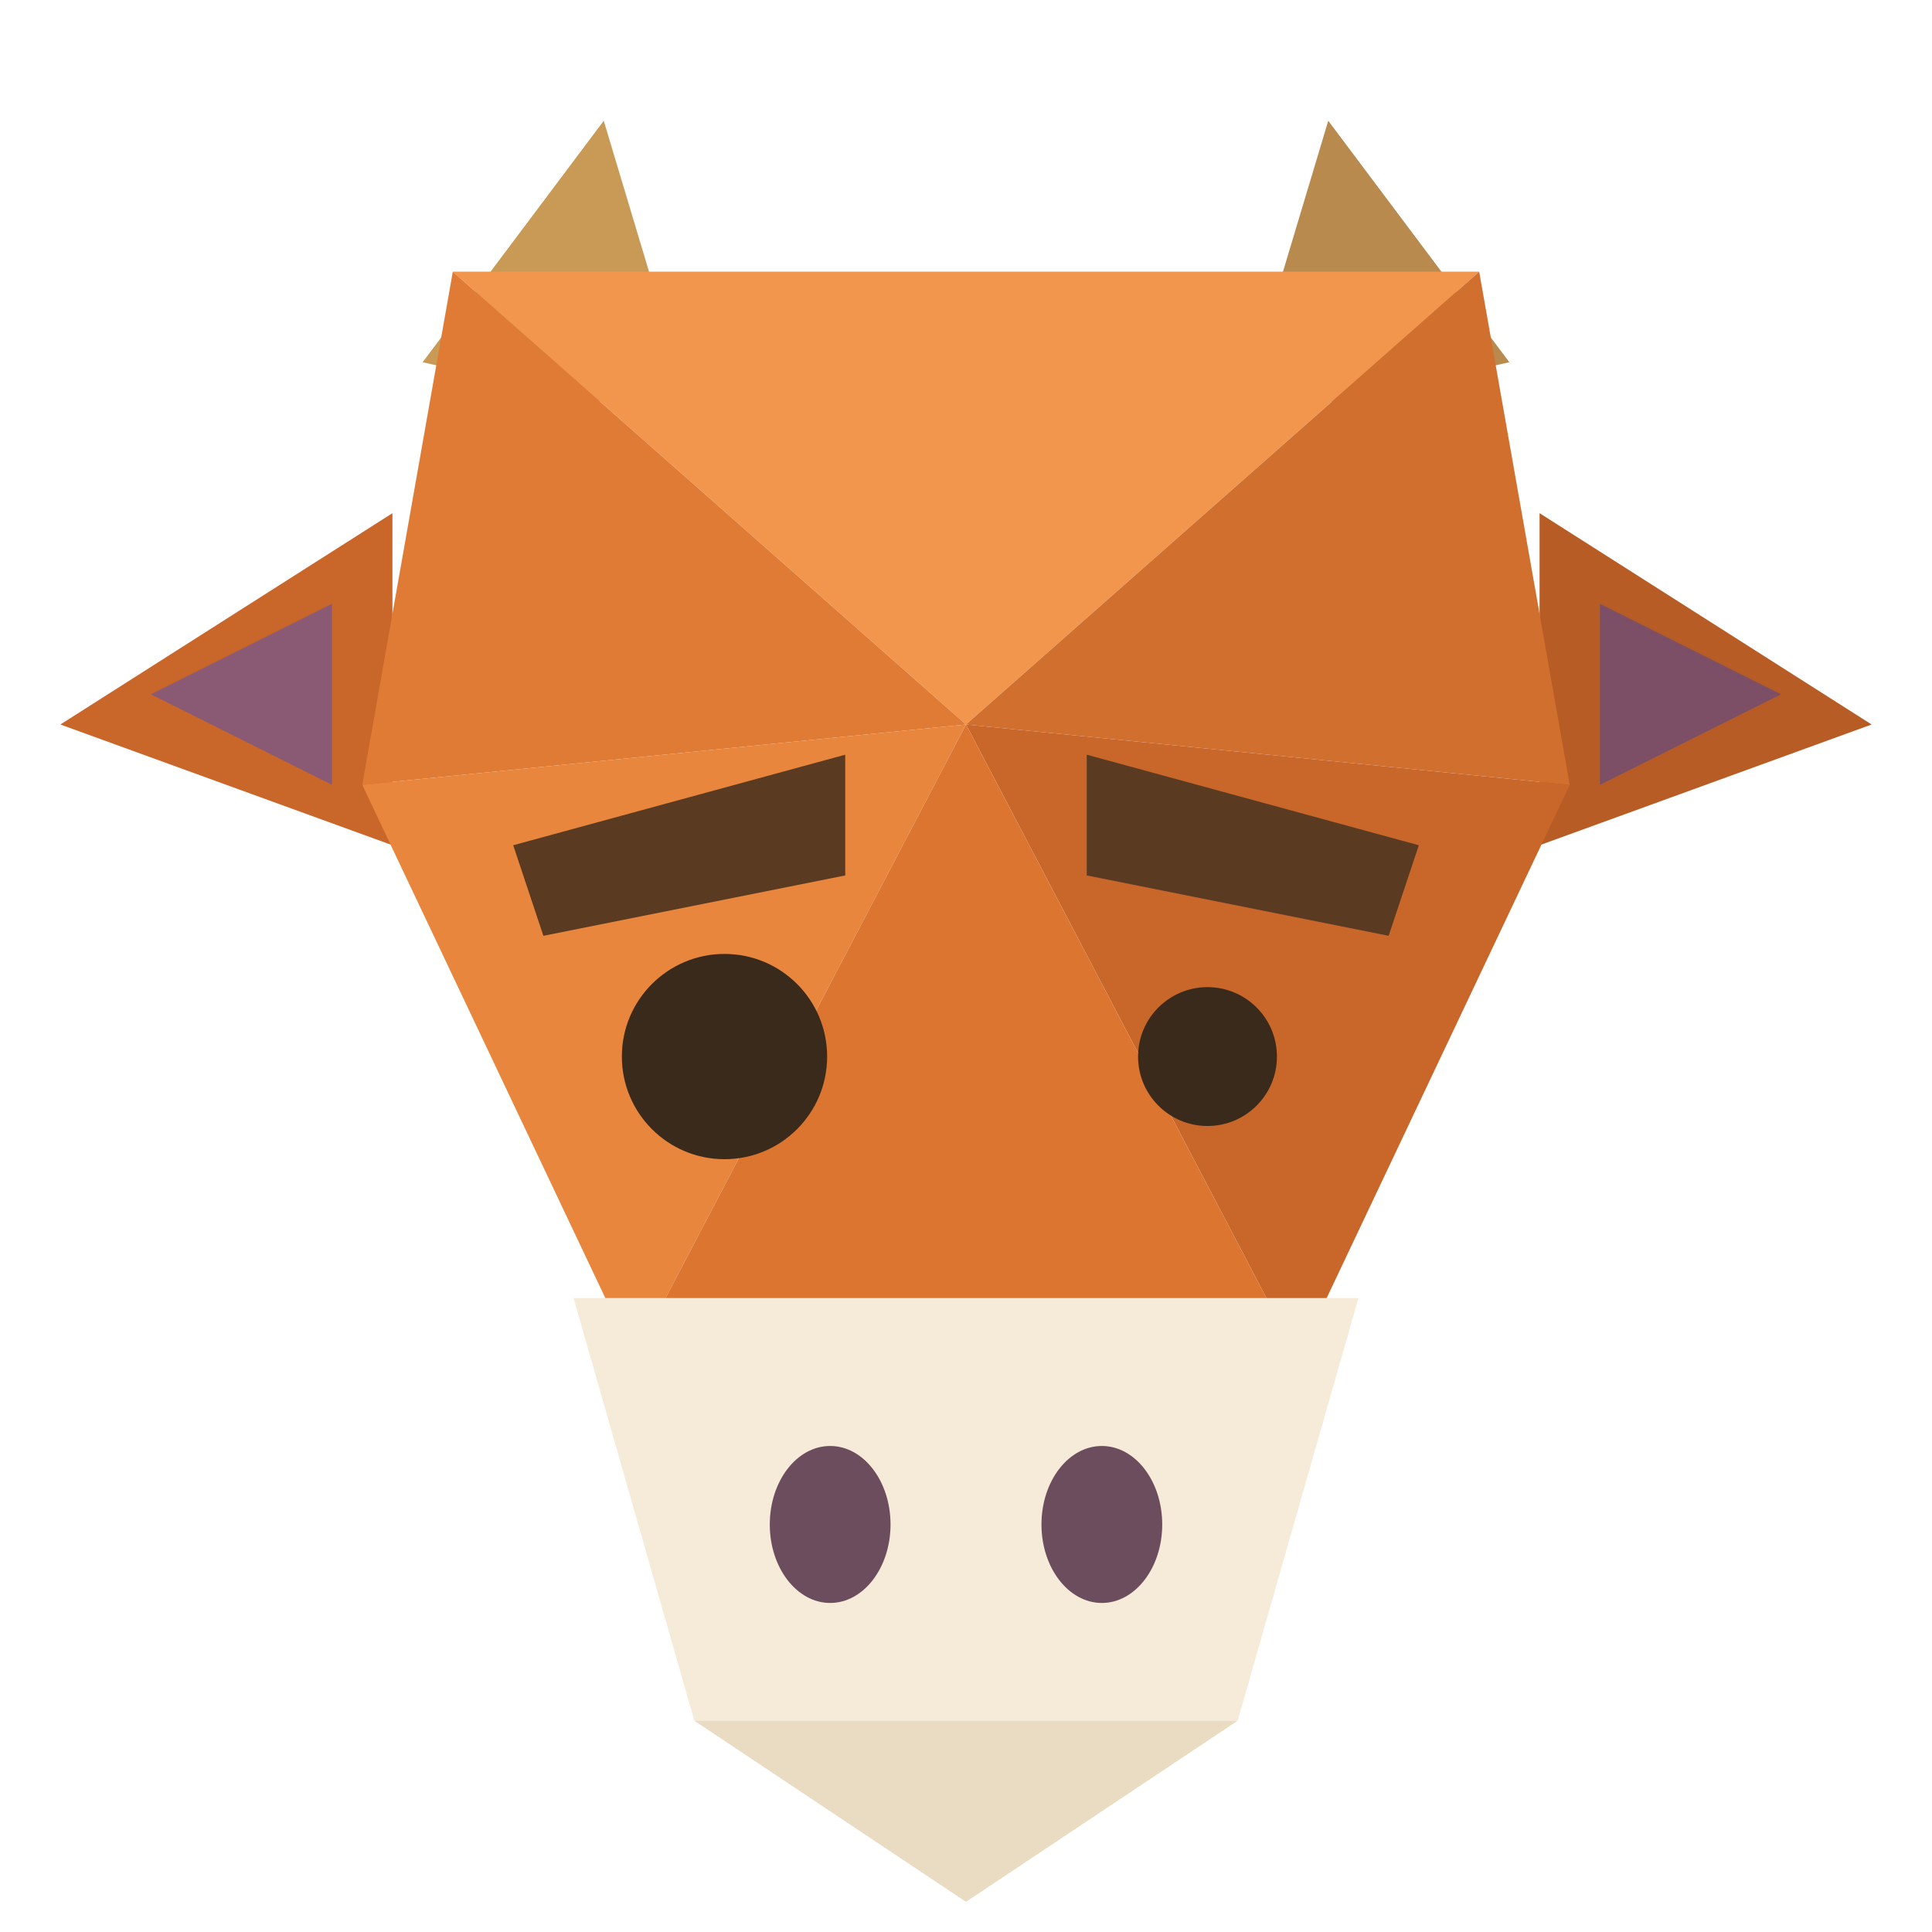
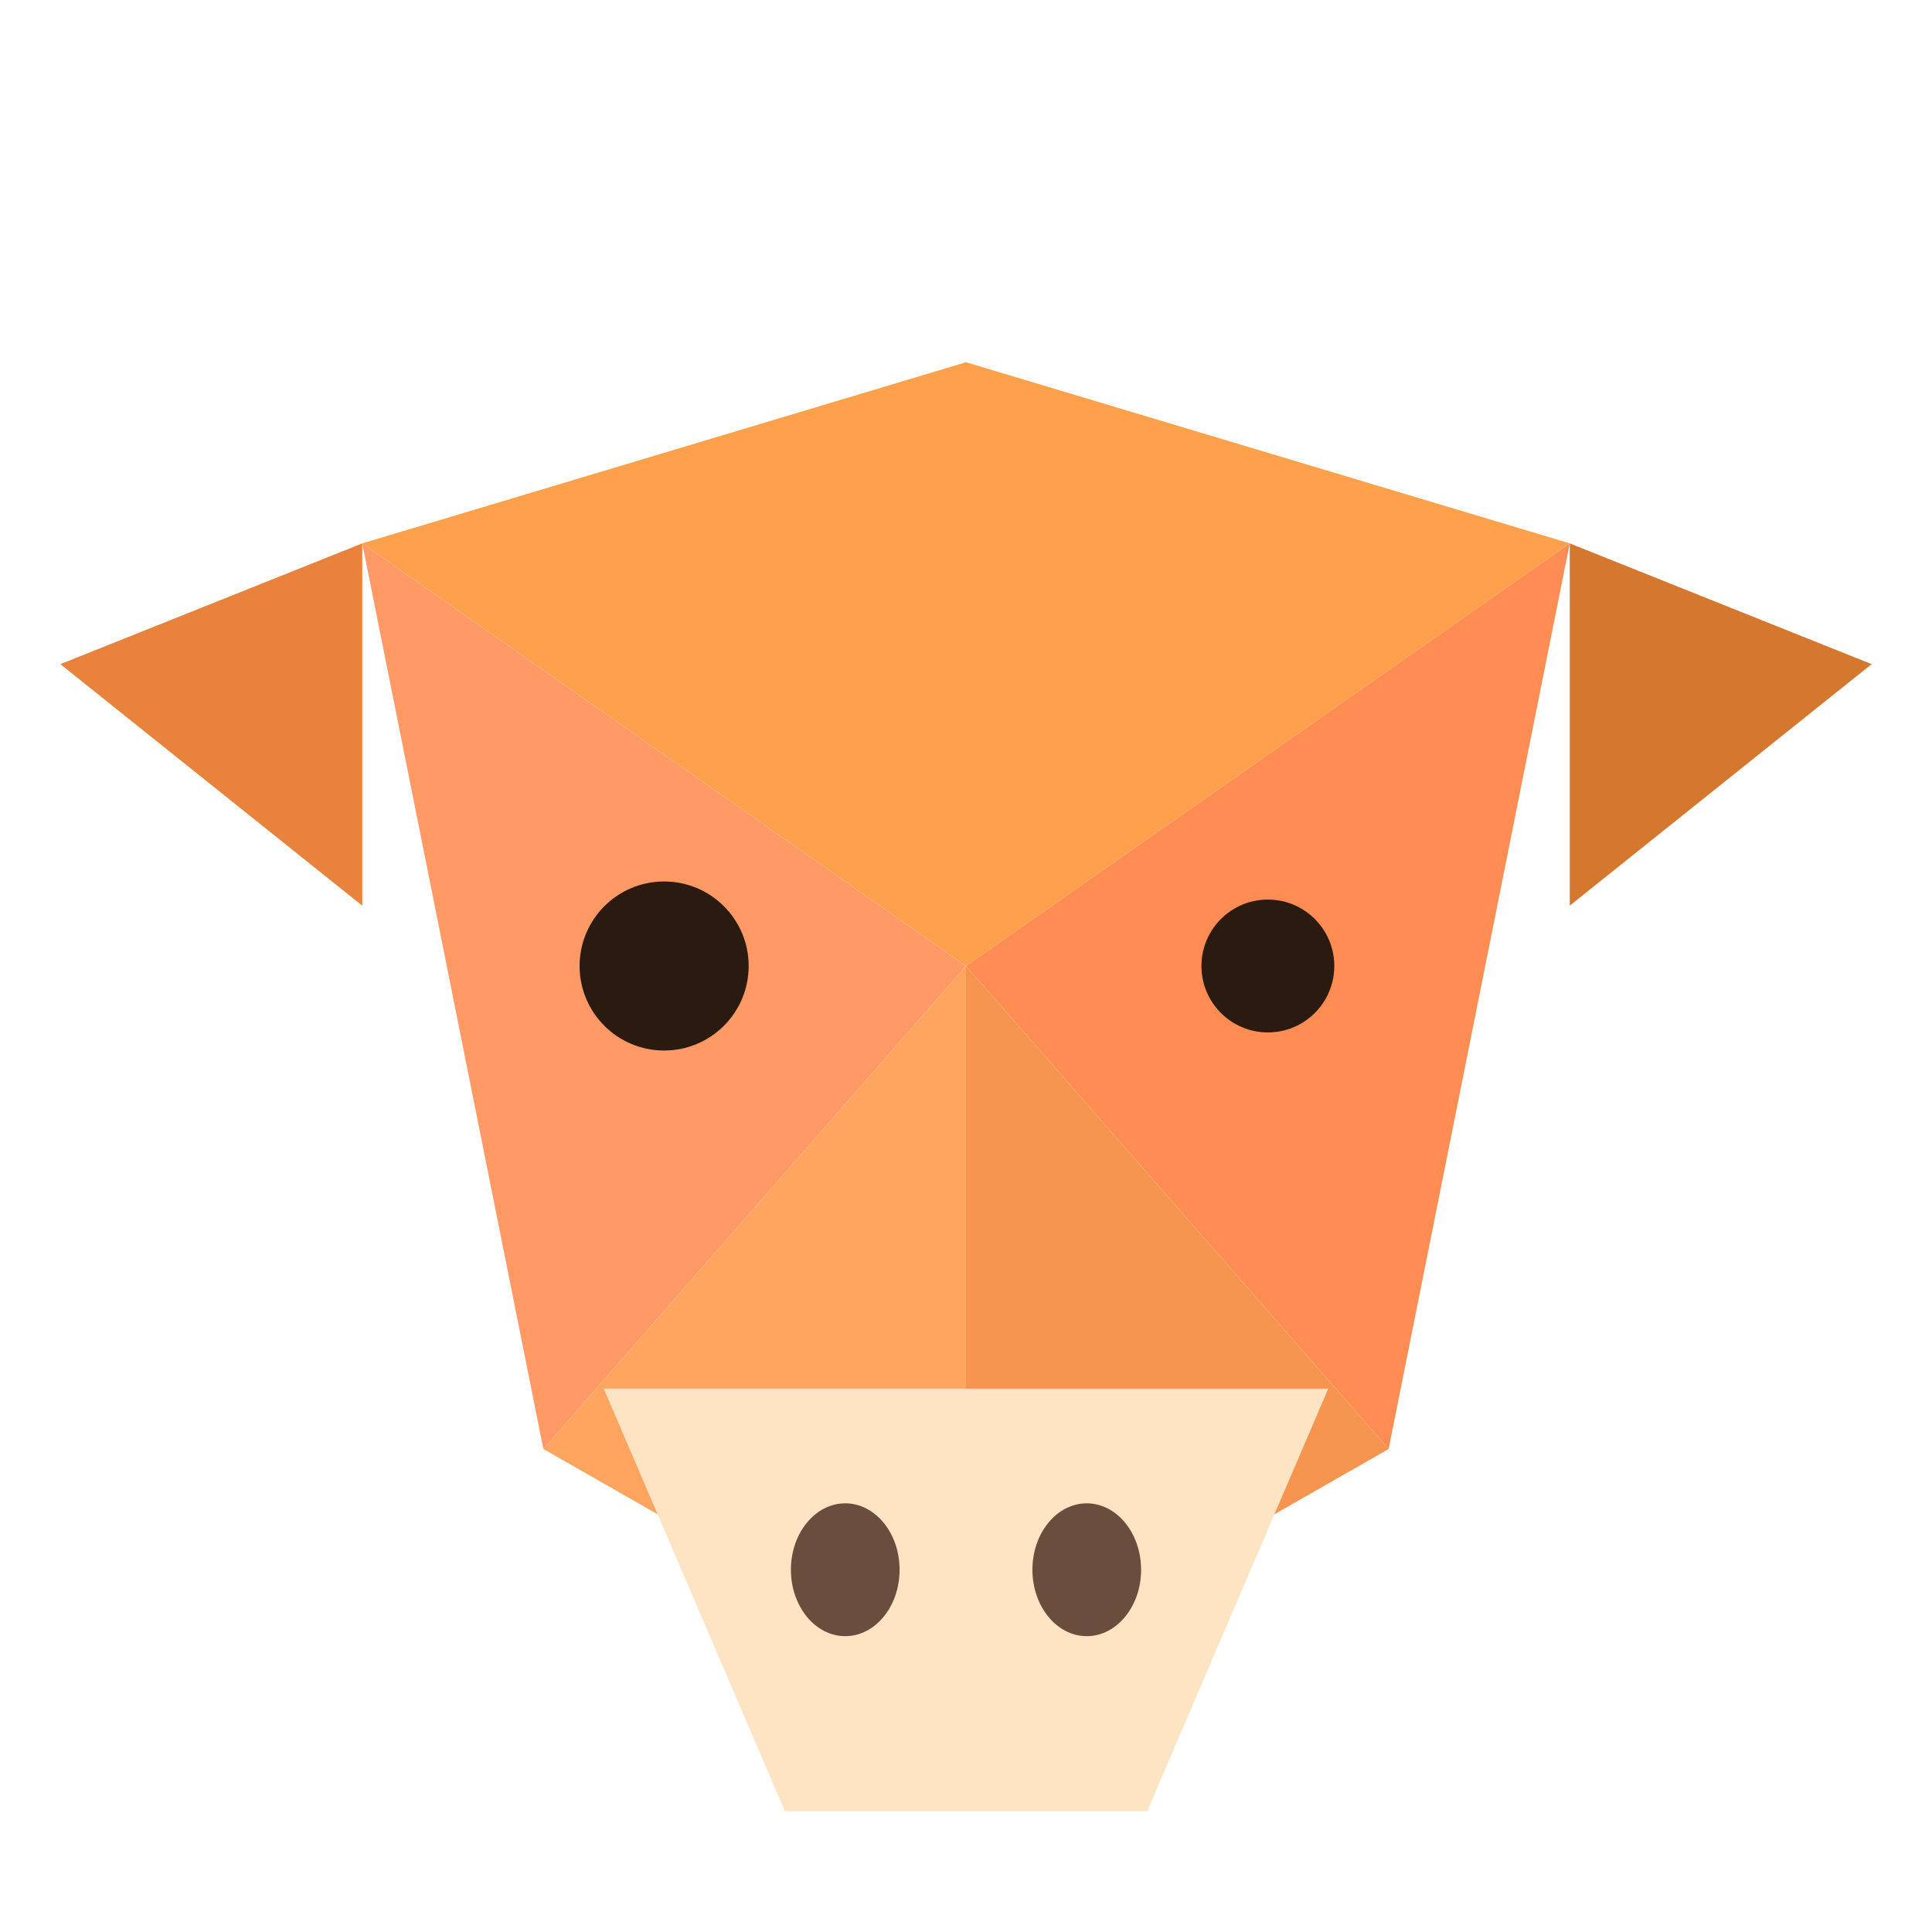
<svg xmlns="http://www.w3.org/2000/svg" viewBox="0 0 64 64" aria-hidden="true">
-   <polygon points="2,24 13,17 13,28" fill="#c9662a" />
-   <polygon points="62,24 51,17 51,28" fill="#b85c25" />
-   <polygon points="5,23 11,20 11,26" fill="#8a5a74" />
-   <polygon points="59,23 53,20 53,26" fill="#7c4f66" />
-   <polygon points="14,12 20,4 23,14" fill="#c99a55" />
-   <polygon points="50,12 44,4 41,14" fill="#b98a4e" />
-   <polygon points="15,9 49,9 32,24" fill="#f2954d" />
-   <polygon points="15,9 12,26 32,24" fill="#e07b35" />
-   <polygon points="49,9 52,26 32,24" fill="#d06f2e" />
-   <polygon points="12,26 21,45 32,24" fill="#e8863d" />
-   <polygon points="52,26 43,45 32,24" fill="#c9662a" />
-   <polygon points="21,45 43,45 32,24" fill="#db7530" />
-   <polygon points="19,43 45,43 41,57 23,57" fill="#f6ead8" />
-   <polygon points="23,57 41,57 32,63" fill="#e9dcc2" />
-   <polygon points="17,28 28,25 28,29 18,31" fill="#5a3b22" />
-   <polygon points="36,25 47,28 46,31 36,29" fill="#5a3b22" />
-   <circle cx="24" cy="35" r="3.4" fill="#3a2a1c" />
-   <circle cx="40" cy="35" r="2.3" fill="#3a2a1c" />
-   <ellipse cx="27.5" cy="50.5" rx="2" ry="2.6" fill="#6b4d5e" />
-   <ellipse cx="36.5" cy="50.5" rx="2" ry="2.6" fill="#6b4d5e" />
+   <polygon points="2,22 12,18 12,30" fill="#e8823d" />
+   <polygon points="62,22 52,18 52,30" fill="#d4772f" />
+   <polygon points="12,18 32,12 52,18 32,32" fill="#ffa04d" />
+   <polygon points="12,18 32,32 18,48" fill="#ff9966" />
+   <polygon points="52,18 32,32 46,48" fill="#ff8c52" />
+   <polygon points="18,48 32,32 32,56" fill="#ffa560" />
+   <polygon points="46,48 32,32 32,56" fill="#f59550" />
+   <polygon points="20,46 44,46 38,60 26,60" fill="#ffe4c4" />
+   <circle cx="22" cy="32" r="2.8" fill="#2a1a10" />
+   <circle cx="42" cy="32" r="2.2" fill="#2a1a10" />
+   <ellipse cx="28" cy="52" rx="1.8" ry="2.2" fill="#6b4d3e" />
+   <ellipse cx="36" cy="52" rx="1.8" ry="2.2" fill="#6b4d3e" />
</svg>
